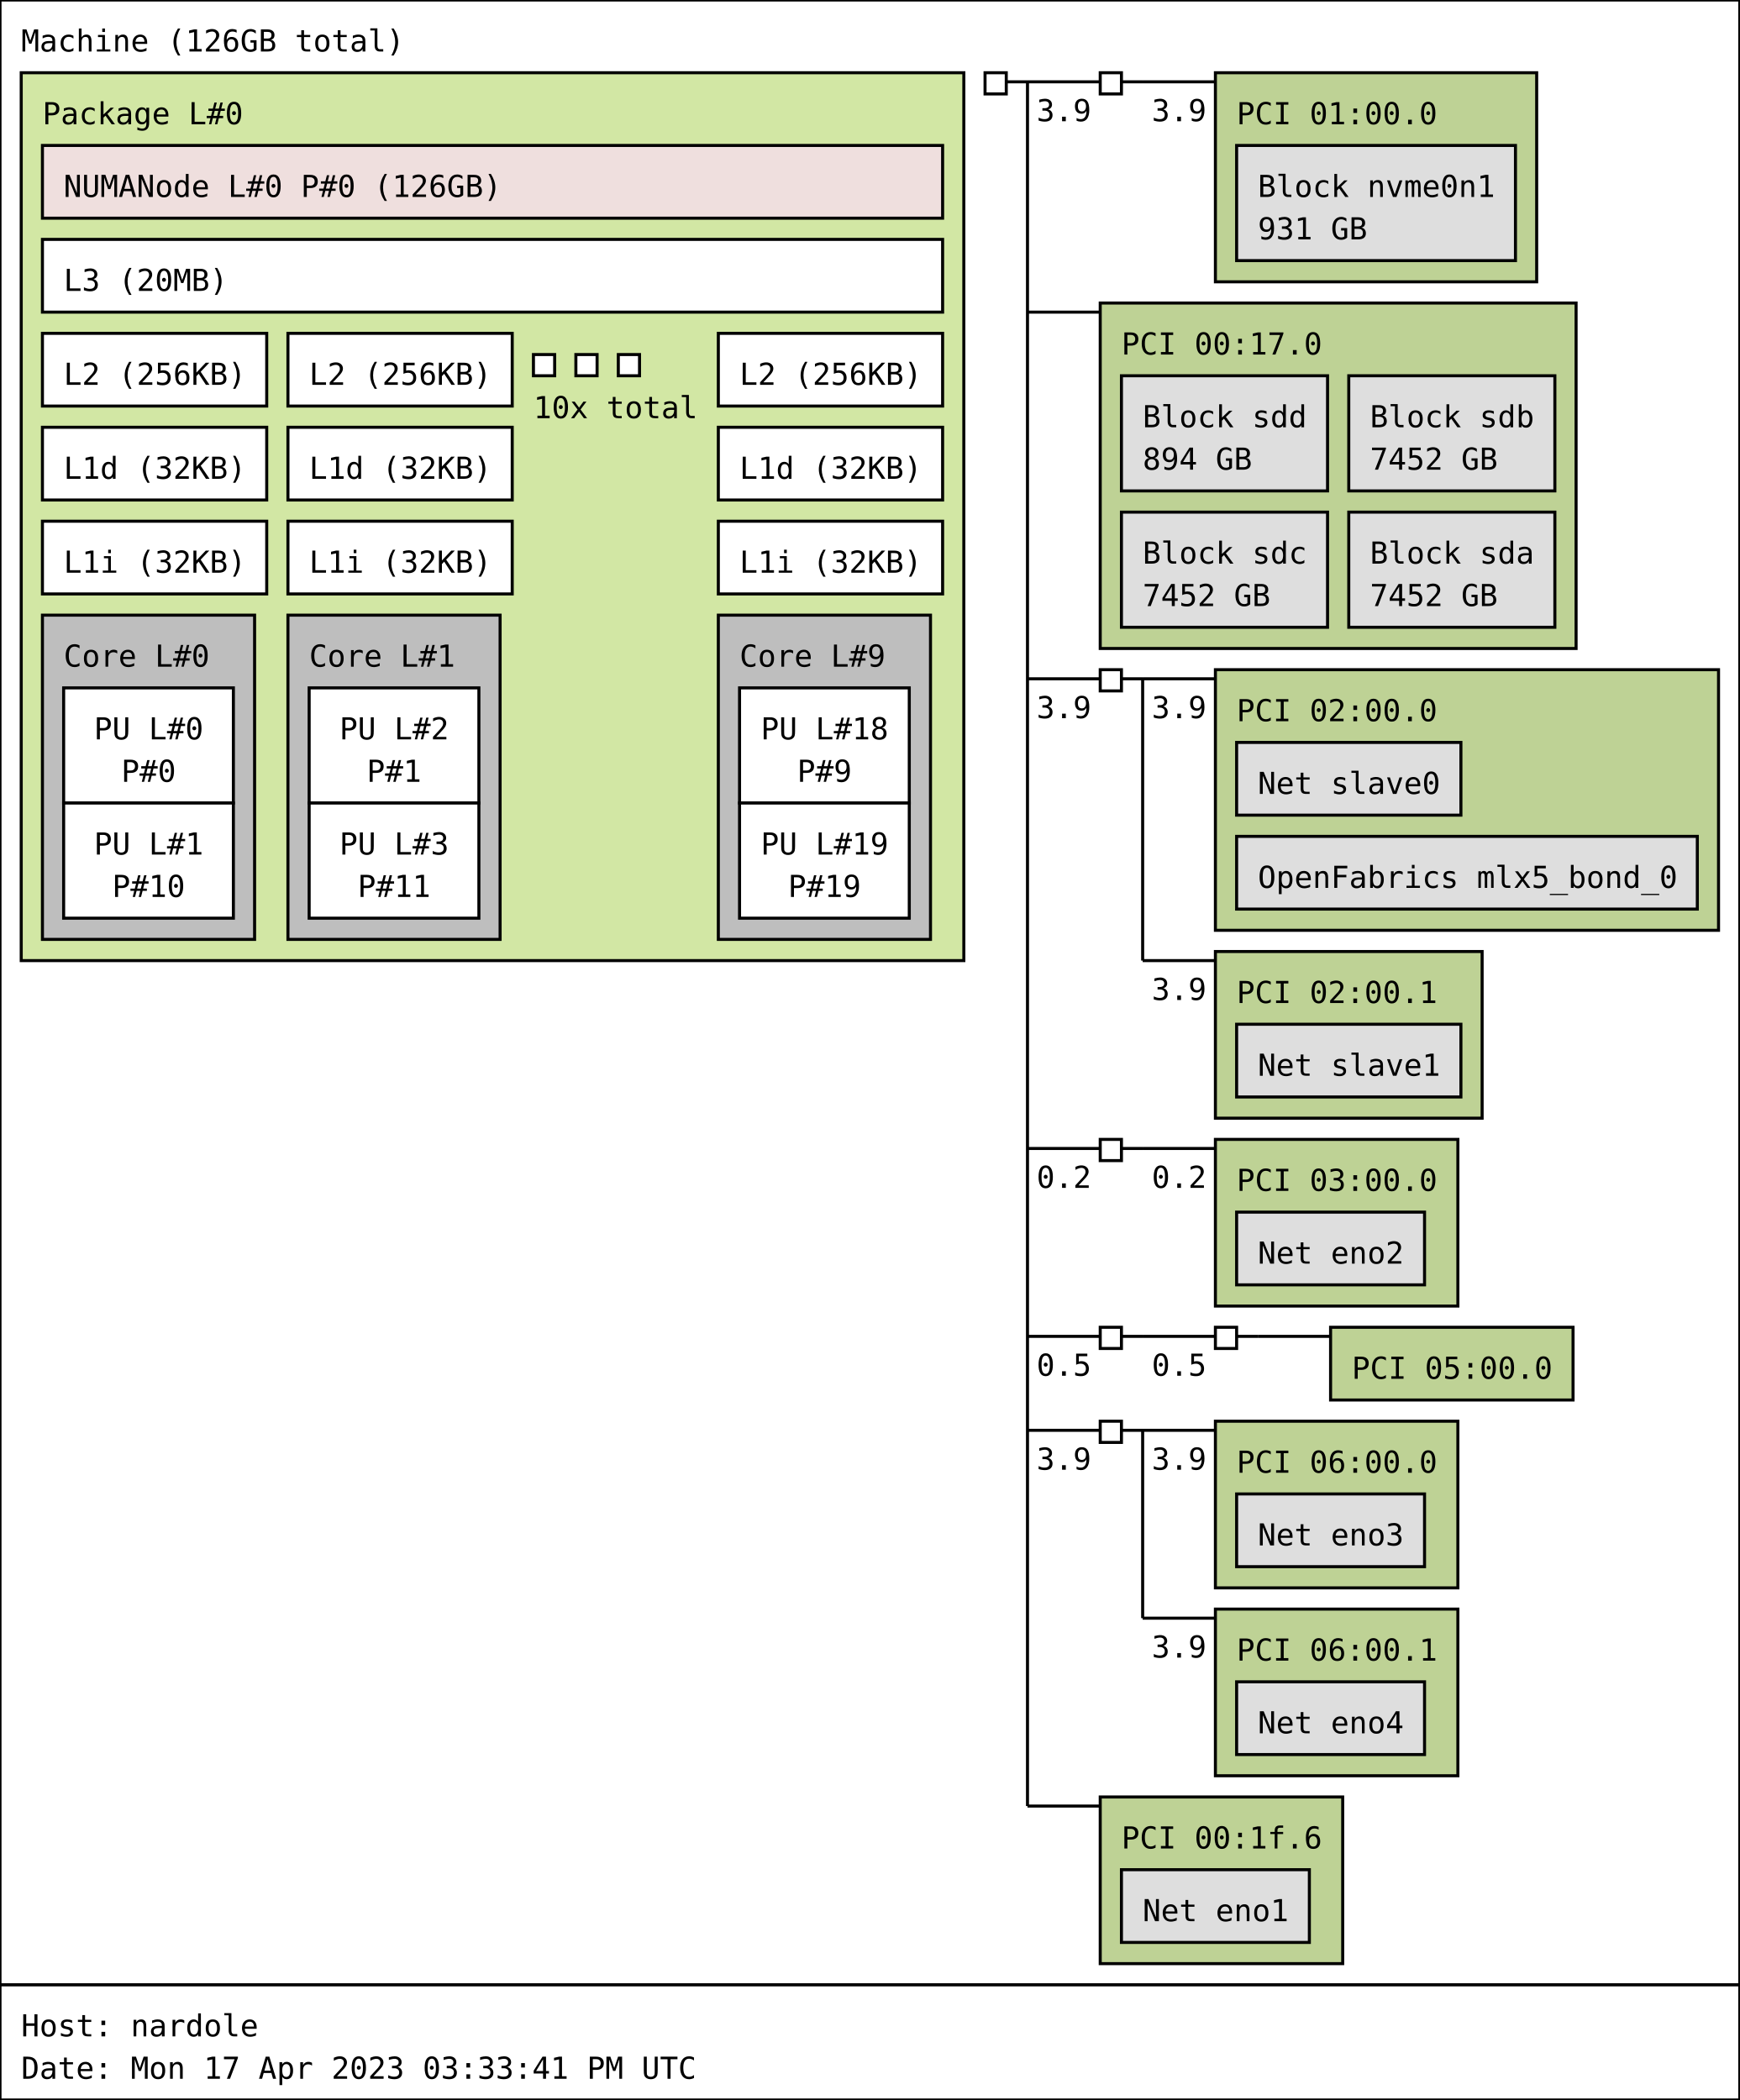
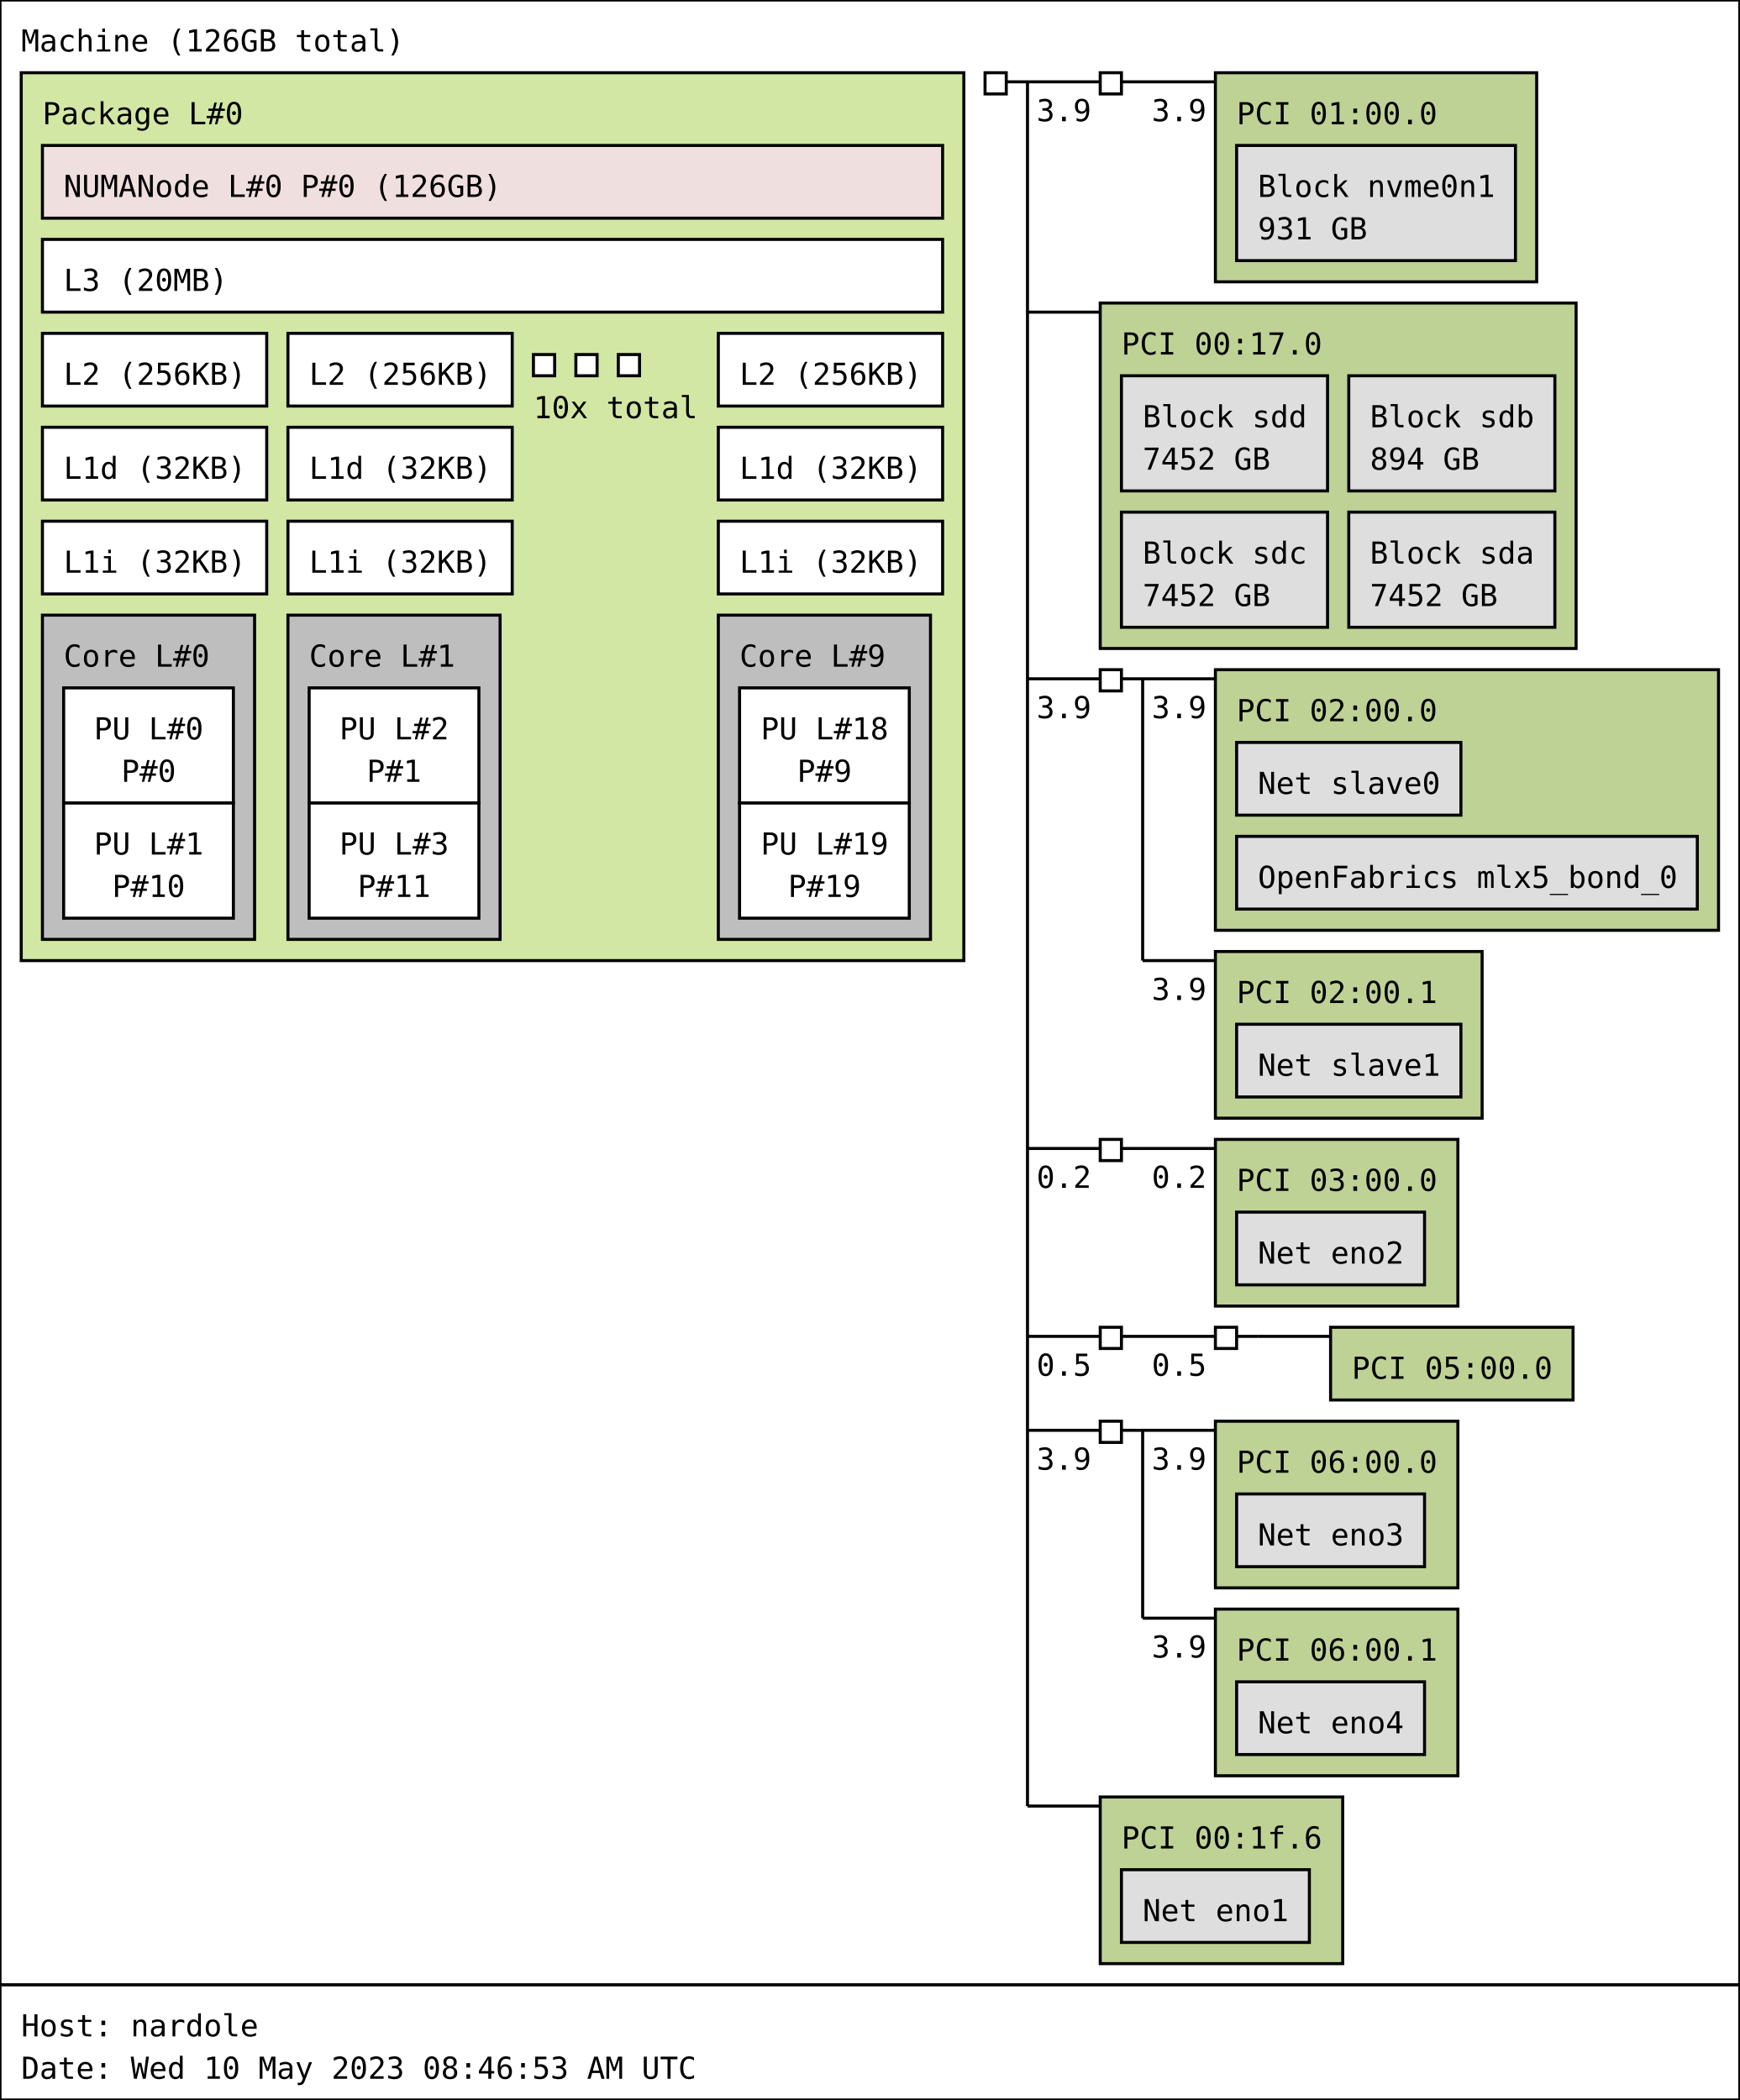
<svg xmlns="http://www.w3.org/2000/svg" width="574px" height="693px" viewBox="0 0 574px 693px" version="1.1">
  <rect id="Machine_0_rect" class="Machine" x="0" y="0" width="574" height="655" fill="rgb(255,255,255)" stroke="rgb(0,0,0)" stroke-width="1" />
  <text id="Machine_0_text" class="Machine" font-family="Monospace" x="7" y="17" fill="rgb(0,0,0)" font-size="10px">Machine (126GB total)</text>
  <rect id="Package_0_rect" class="Package" x="7" y="24" width="311" height="293" fill="rgb(210,231,164)" stroke="rgb(0,0,0)" stroke-width="1" />
  <text id="Package_0_text" class="Package" font-family="Monospace" x="14" y="41" fill="rgb(0,0,0)" font-size="10px">Package L#0</text>
  <rect id="L3_0_rect" class="L3" x="14" y="79" width="297" height="24" fill="rgb(255,255,255)" stroke="rgb(0,0,0)" stroke-width="1" />
  <text id="L3_0_text" class="L3" font-family="Monospace" x="21" y="96" fill="rgb(0,0,0)" font-size="10px">L3 (20MB)</text>
  <rect id="L2_0_rect" class="L2" x="14" y="110" width="74" height="24" fill="rgb(255,255,255)" stroke="rgb(0,0,0)" stroke-width="1" />
  <text id="L2_0_text" class="L2" font-family="Monospace" x="21" y="127" fill="rgb(0,0,0)" font-size="10px">L2 (256KB)</text>
  <rect id="L1d_0_rect" class="L1d" x="14" y="141" width="74" height="24" fill="rgb(255,255,255)" stroke="rgb(0,0,0)" stroke-width="1" />
  <text id="L1d_0_text" class="L1d" font-family="Monospace" x="21" y="158" fill="rgb(0,0,0)" font-size="10px">L1d (32KB)</text>
  <rect id="L1i_0_rect" class="L1i" x="14" y="172" width="74" height="24" fill="rgb(255,255,255)" stroke="rgb(0,0,0)" stroke-width="1" />
  <text id="L1i_0_text" class="L1i" font-family="Monospace" x="21" y="189" fill="rgb(0,0,0)" font-size="10px">L1i (32KB)</text>
  <rect id="Core_0_rect" class="Core" x="14" y="203" width="70" height="107" fill="rgb(190,190,190)" stroke="rgb(0,0,0)" stroke-width="1" />
  <text id="Core_0_text" class="Core" font-family="Monospace" x="21" y="220" fill="rgb(0,0,0)" font-size="10px">Core L#0</text>
  <rect id="PU_0_rect" class="PU" x="21" y="227" width="56" height="38" fill="rgb(255,255,255)" stroke="rgb(0,0,0)" stroke-width="1" />
  <text id="PU_0_text" class="PU" font-family="Monospace" x="31" y="244" fill="rgb(0,0,0)" font-size="10px">PU L#0</text>
  <text id="PU_0_text_1" class="PU" font-family="Monospace" x="40" y="258" fill="rgb(0,0,0)" font-size="10px">P#0</text>
  <rect id="PU_1_rect" class="PU" x="21" y="265" width="56" height="38" fill="rgb(255,255,255)" stroke="rgb(0,0,0)" stroke-width="1" />
  <text id="PU_1_text" class="PU" font-family="Monospace" x="31" y="282" fill="rgb(0,0,0)" font-size="10px">PU L#1</text>
  <text id="PU_1_text_1" class="PU" font-family="Monospace" x="37" y="296" fill="rgb(0,0,0)" font-size="10px">P#10</text>
  <rect id="L2_1_rect" class="L2" x="95" y="110" width="74" height="24" fill="rgb(255,255,255)" stroke="rgb(0,0,0)" stroke-width="1" />
  <text id="L2_1_text" class="L2" font-family="Monospace" x="102" y="127" fill="rgb(0,0,0)" font-size="10px">L2 (256KB)</text>
  <rect id="L1d_1_rect" class="L1d" x="95" y="141" width="74" height="24" fill="rgb(255,255,255)" stroke="rgb(0,0,0)" stroke-width="1" />
  <text id="L1d_1_text" class="L1d" font-family="Monospace" x="102" y="158" fill="rgb(0,0,0)" font-size="10px">L1d (32KB)</text>
  <rect id="L1i_1_rect" class="L1i" x="95" y="172" width="74" height="24" fill="rgb(255,255,255)" stroke="rgb(0,0,0)" stroke-width="1" />
  <text id="L1i_1_text" class="L1i" font-family="Monospace" x="102" y="189" fill="rgb(0,0,0)" font-size="10px">L1i (32KB)</text>
  <rect id="Core_1_rect" class="Core" x="95" y="203" width="70" height="107" fill="rgb(190,190,190)" stroke="rgb(0,0,0)" stroke-width="1" />
  <text id="Core_1_text" class="Core" font-family="Monospace" x="102" y="220" fill="rgb(0,0,0)" font-size="10px">Core L#1</text>
  <rect id="PU_2_rect" class="PU" x="102" y="227" width="56" height="38" fill="rgb(255,255,255)" stroke="rgb(0,0,0)" stroke-width="1" />
  <text id="PU_2_text" class="PU" font-family="Monospace" x="112" y="244" fill="rgb(0,0,0)" font-size="10px">PU L#2</text>
  <text id="PU_2_text_1" class="PU" font-family="Monospace" x="121" y="258" fill="rgb(0,0,0)" font-size="10px">P#1</text>
  <rect id="PU_3_rect" class="PU" x="102" y="265" width="56" height="38" fill="rgb(255,255,255)" stroke="rgb(0,0,0)" stroke-width="1" />
  <text id="PU_3_text" class="PU" font-family="Monospace" x="112" y="282" fill="rgb(0,0,0)" font-size="10px">PU L#3</text>
  <text id="PU_3_text_1" class="PU" font-family="Monospace" x="118" y="296" fill="rgb(0,0,0)" font-size="10px">P#11</text>
  <rect id="L2_2_rect" class="L2" x="176" y="117" width="7" height="7" fill="rgb(255,255,255)" stroke="rgb(0,0,0)" stroke-width="1" />
  <rect id="L2_2_rect" class="L2" x="190" y="117" width="7" height="7" fill="rgb(255,255,255)" stroke="rgb(0,0,0)" stroke-width="1" />
  <rect id="L2_2_rect" class="L2" x="204" y="117" width="7" height="7" fill="rgb(255,255,255)" stroke="rgb(0,0,0)" stroke-width="1" />
  <text id="L2_2_text" class="L2" font-family="Monospace" x="176" y="138" fill="rgb(0,0,0)" font-size="10px">10x total</text>
  <rect id="L2_9_rect" class="L2" x="237" y="110" width="74" height="24" fill="rgb(255,255,255)" stroke="rgb(0,0,0)" stroke-width="1" />
  <text id="L2_9_text" class="L2" font-family="Monospace" x="244" y="127" fill="rgb(0,0,0)" font-size="10px">L2 (256KB)</text>
  <rect id="L1d_9_rect" class="L1d" x="237" y="141" width="74" height="24" fill="rgb(255,255,255)" stroke="rgb(0,0,0)" stroke-width="1" />
  <text id="L1d_9_text" class="L1d" font-family="Monospace" x="244" y="158" fill="rgb(0,0,0)" font-size="10px">L1d (32KB)</text>
  <rect id="L1i_9_rect" class="L1i" x="237" y="172" width="74" height="24" fill="rgb(255,255,255)" stroke="rgb(0,0,0)" stroke-width="1" />
  <text id="L1i_9_text" class="L1i" font-family="Monospace" x="244" y="189" fill="rgb(0,0,0)" font-size="10px">L1i (32KB)</text>
  <rect id="Core_9_rect" class="Core" x="237" y="203" width="70" height="107" fill="rgb(190,190,190)" stroke="rgb(0,0,0)" stroke-width="1" />
  <text id="Core_9_text" class="Core" font-family="Monospace" x="244" y="220" fill="rgb(0,0,0)" font-size="10px">Core L#9</text>
  <rect id="PU_18_rect" class="PU" x="244" y="227" width="56" height="38" fill="rgb(255,255,255)" stroke="rgb(0,0,0)" stroke-width="1" />
  <text id="PU_18_text" class="PU" font-family="Monospace" x="251" y="244" fill="rgb(0,0,0)" font-size="10px">PU L#18</text>
  <text id="PU_18_text_1" class="PU" font-family="Monospace" x="263" y="258" fill="rgb(0,0,0)" font-size="10px">P#9</text>
  <rect id="PU_19_rect" class="PU" x="244" y="265" width="56" height="38" fill="rgb(255,255,255)" stroke="rgb(0,0,0)" stroke-width="1" />
  <text id="PU_19_text" class="PU" font-family="Monospace" x="251" y="282" fill="rgb(0,0,0)" font-size="10px">PU L#19</text>
  <text id="PU_19_text_1" class="PU" font-family="Monospace" x="260" y="296" fill="rgb(0,0,0)" font-size="10px">P#19</text>
  <rect id="NUMANode_0_rect" class="NUMANode" x="14" y="48" width="297" height="24" fill="rgb(239,223,222)" stroke="rgb(0,0,0)" stroke-width="1" />
  <text id="NUMANode_0_text" class="NUMANode" font-family="Monospace" x="21" y="65" fill="rgb(0,0,0)" font-size="10px">NUMANode L#0 P#0 (126GB)</text>
  <rect id="HostBridge_0_rect" class="HostBridge" x="325" y="24" width="7" height="7" fill="rgb(255,255,255)" stroke="rgb(0,0,0)" stroke-width="1" />
  <line id="HostBridge_0_line" class="HostBridge" x1="332" y1="27" x2="339" y2="27" stroke="rgb(0,0,0)" stroke-width="1" />
  <line id="HostBridge_0_line_2" class="HostBridge" x1="339" y1="27" x2="363" y2="27" stroke="rgb(0,0,0)" stroke-width="1" />
  <text id="HostBridge_0_text_2" class="HostBridge" font-family="Monospace" x="342" y="40" fill="rgb(0,0,0)" font-size="10px">3.9</text>
  <line id="HostBridge_0_line_3" class="HostBridge" x1="339" y1="103" x2="363" y2="103" stroke="rgb(0,0,0)" stroke-width="1" />
  <line id="HostBridge_0_line_4" class="HostBridge" x1="339" y1="224" x2="363" y2="224" stroke="rgb(0,0,0)" stroke-width="1" />
  <text id="HostBridge_0_text_4" class="HostBridge" font-family="Monospace" x="342" y="237" fill="rgb(0,0,0)" font-size="10px">3.9</text>
  <line id="HostBridge_0_line_5" class="HostBridge" x1="339" y1="379" x2="363" y2="379" stroke="rgb(0,0,0)" stroke-width="1" />
  <text id="HostBridge_0_text_5" class="HostBridge" font-family="Monospace" x="342" y="392" fill="rgb(0,0,0)" font-size="10px">0.2</text>
  <line id="HostBridge_0_line_6" class="HostBridge" x1="339" y1="441" x2="363" y2="441" stroke="rgb(0,0,0)" stroke-width="1" />
  <text id="HostBridge_0_text_6" class="HostBridge" font-family="Monospace" x="342" y="454" fill="rgb(0,0,0)" font-size="10px">0.5</text>
  <line id="HostBridge_0_line_7" class="HostBridge" x1="339" y1="472" x2="363" y2="472" stroke="rgb(0,0,0)" stroke-width="1" />
  <text id="HostBridge_0_text_7" class="HostBridge" font-family="Monospace" x="342" y="485" fill="rgb(0,0,0)" font-size="10px">3.9</text>
  <line id="HostBridge_0_line_8" class="HostBridge" x1="339" y1="596" x2="363" y2="596" stroke="rgb(0,0,0)" stroke-width="1" />
  <line id="HostBridge_0_line_1" class="HostBridge" x1="339" y1="27" x2="339" y2="596" stroke="rgb(0,0,0)" stroke-width="1" />
  <rect id="PCIBridge_1_rect" class="PCIBridge" x="363" y="24" width="7" height="7" fill="rgb(255,255,255)" stroke="rgb(0,0,0)" stroke-width="1" />
  <line id="PCIBridge_1_line" class="PCIBridge" x1="370" y1="27" x2="377" y2="27" stroke="rgb(0,0,0)" stroke-width="1" />
  <line id="PCIBridge_1_line_2" class="PCIBridge" x1="377" y1="27" x2="401" y2="27" stroke="rgb(0,0,0)" stroke-width="1" />
  <text id="PCIBridge_1_text_2" class="PCIBridge" font-family="Monospace" x="380" y="40" fill="rgb(0,0,0)" font-size="10px">3.9</text>
  <line id="PCIBridge_1_line_1" class="PCIBridge" x1="377" y1="27" x2="377" y2="27" stroke="rgb(0,0,0)" stroke-width="1" />
  <rect id="PCI_0_rect" class="PCI" x="401" y="24" width="106" height="69" fill="rgb(190,210,149)" stroke="rgb(0,0,0)" stroke-width="1" />
  <text id="PCI_0_text" class="PCI" font-family="Monospace" x="408" y="41" fill="rgb(0,0,0)" font-size="10px">PCI 01:00.0</text>
  <rect id="Block_0_rect" class="Block" x="408" y="48" width="92" height="38" fill="rgb(222,222,222)" stroke="rgb(0,0,0)" stroke-width="1" />
  <text id="Block_0_text" class="Block" font-family="Monospace" x="415" y="65" fill="rgb(0,0,0)" font-size="10px">Block nvme0n1</text>
  <text id="Block_0_text_1" class="Block" font-family="Monospace" x="415" y="79" fill="rgb(0,0,0)" font-size="10px">931 GB</text>
  <rect id="PCI_1_rect" class="PCI" x="363" y="100" width="157" height="114" fill="rgb(190,210,149)" stroke="rgb(0,0,0)" stroke-width="1" />
  <text id="PCI_1_text" class="PCI" font-family="Monospace" x="370" y="117" fill="rgb(0,0,0)" font-size="10px">PCI 00:17.0</text>
  <rect id="Block_1_rect" class="Block" x="370" y="124" width="68" height="38" fill="rgb(222,222,222)" stroke="rgb(0,0,0)" stroke-width="1" />
  <text id="Block_1_text" class="Block" font-family="Monospace" x="377" y="141" fill="rgb(0,0,0)" font-size="10px">Block sdd</text>
-   <text id="Block_1_text_1" class="Block" font-family="Monospace" x="377" y="155" fill="rgb(0,0,0)" font-size="10px">894 GB</text>
+   <text id="Block_1_text_1" class="Block" font-family="Monospace" x="377" y="155" fill="rgb(0,0,0)" font-size="10px">7452 GB</text>
  <rect id="Block_2_rect" class="Block" x="445" y="124" width="68" height="38" fill="rgb(222,222,222)" stroke="rgb(0,0,0)" stroke-width="1" />
  <text id="Block_2_text" class="Block" font-family="Monospace" x="452" y="141" fill="rgb(0,0,0)" font-size="10px">Block sdb</text>
-   <text id="Block_2_text_1" class="Block" font-family="Monospace" x="452" y="155" fill="rgb(0,0,0)" font-size="10px">7452 GB</text>
+   <text id="Block_2_text_1" class="Block" font-family="Monospace" x="452" y="155" fill="rgb(0,0,0)" font-size="10px">894 GB</text>
  <rect id="Block_3_rect" class="Block" x="370" y="169" width="68" height="38" fill="rgb(222,222,222)" stroke="rgb(0,0,0)" stroke-width="1" />
  <text id="Block_3_text" class="Block" font-family="Monospace" x="377" y="186" fill="rgb(0,0,0)" font-size="10px">Block sdc</text>
  <text id="Block_3_text_1" class="Block" font-family="Monospace" x="377" y="200" fill="rgb(0,0,0)" font-size="10px">7452 GB</text>
  <rect id="Block_4_rect" class="Block" x="445" y="169" width="68" height="38" fill="rgb(222,222,222)" stroke="rgb(0,0,0)" stroke-width="1" />
  <text id="Block_4_text" class="Block" font-family="Monospace" x="452" y="186" fill="rgb(0,0,0)" font-size="10px">Block sda</text>
  <text id="Block_4_text_1" class="Block" font-family="Monospace" x="452" y="200" fill="rgb(0,0,0)" font-size="10px">7452 GB</text>
  <rect id="PCIBridge_2_rect" class="PCIBridge" x="363" y="221" width="7" height="7" fill="rgb(255,255,255)" stroke="rgb(0,0,0)" stroke-width="1" />
  <line id="PCIBridge_2_line" class="PCIBridge" x1="370" y1="224" x2="377" y2="224" stroke="rgb(0,0,0)" stroke-width="1" />
  <line id="PCIBridge_2_line_2" class="PCIBridge" x1="377" y1="224" x2="401" y2="224" stroke="rgb(0,0,0)" stroke-width="1" />
  <text id="PCIBridge_2_text_2" class="PCIBridge" font-family="Monospace" x="380" y="237" fill="rgb(0,0,0)" font-size="10px">3.9</text>
  <line id="PCIBridge_2_line_3" class="PCIBridge" x1="377" y1="317" x2="401" y2="317" stroke="rgb(0,0,0)" stroke-width="1" />
  <text id="PCIBridge_2_text_3" class="PCIBridge" font-family="Monospace" x="380" y="330" fill="rgb(0,0,0)" font-size="10px">3.9</text>
  <line id="PCIBridge_2_line_1" class="PCIBridge" x1="377" y1="224" x2="377" y2="317" stroke="rgb(0,0,0)" stroke-width="1" />
  <rect id="PCI_2_rect" class="PCI" x="401" y="221" width="166" height="86" fill="rgb(190,210,149)" stroke="rgb(0,0,0)" stroke-width="1" />
  <text id="PCI_2_text" class="PCI" font-family="Monospace" x="408" y="238" fill="rgb(0,0,0)" font-size="10px">PCI 02:00.0</text>
  <rect id="Net_5_rect" class="Net" x="408" y="245" width="74" height="24" fill="rgb(222,222,222)" stroke="rgb(0,0,0)" stroke-width="1" />
  <text id="Net_5_text" class="Net" font-family="Monospace" x="415" y="262" fill="rgb(0,0,0)" font-size="10px">Net slave0</text>
  <rect id="OpenFabrics_6_rect" class="OpenFabrics" x="408" y="276" width="152" height="24" fill="rgb(222,222,222)" stroke="rgb(0,0,0)" stroke-width="1" />
  <text id="OpenFabrics_6_text" class="OpenFabrics" font-family="Monospace" x="415" y="293" fill="rgb(0,0,0)" font-size="10px">OpenFabrics mlx5_bond_0</text>
  <rect id="PCI_3_rect" class="PCI" x="401" y="314" width="88" height="55" fill="rgb(190,210,149)" stroke="rgb(0,0,0)" stroke-width="1" />
  <text id="PCI_3_text" class="PCI" font-family="Monospace" x="408" y="331" fill="rgb(0,0,0)" font-size="10px">PCI 02:00.1</text>
  <rect id="Net_7_rect" class="Net" x="408" y="338" width="74" height="24" fill="rgb(222,222,222)" stroke="rgb(0,0,0)" stroke-width="1" />
  <text id="Net_7_text" class="Net" font-family="Monospace" x="415" y="355" fill="rgb(0,0,0)" font-size="10px">Net slave1</text>
  <rect id="PCIBridge_3_rect" class="PCIBridge" x="363" y="376" width="7" height="7" fill="rgb(255,255,255)" stroke="rgb(0,0,0)" stroke-width="1" />
  <line id="PCIBridge_3_line" class="PCIBridge" x1="370" y1="379" x2="377" y2="379" stroke="rgb(0,0,0)" stroke-width="1" />
  <line id="PCIBridge_3_line_2" class="PCIBridge" x1="377" y1="379" x2="401" y2="379" stroke="rgb(0,0,0)" stroke-width="1" />
  <text id="PCIBridge_3_text_2" class="PCIBridge" font-family="Monospace" x="380" y="392" fill="rgb(0,0,0)" font-size="10px">0.2</text>
  <line id="PCIBridge_3_line_1" class="PCIBridge" x1="377" y1="379" x2="377" y2="379" stroke="rgb(0,0,0)" stroke-width="1" />
  <rect id="PCI_4_rect" class="PCI" x="401" y="376" width="80" height="55" fill="rgb(190,210,149)" stroke="rgb(0,0,0)" stroke-width="1" />
  <text id="PCI_4_text" class="PCI" font-family="Monospace" x="408" y="393" fill="rgb(0,0,0)" font-size="10px">PCI 03:00.0</text>
  <rect id="Net_8_rect" class="Net" x="408" y="400" width="62" height="24" fill="rgb(222,222,222)" stroke="rgb(0,0,0)" stroke-width="1" />
  <text id="Net_8_text" class="Net" font-family="Monospace" x="415" y="417" fill="rgb(0,0,0)" font-size="10px">Net eno2</text>
  <rect id="PCIBridge_4_rect" class="PCIBridge" x="363" y="438" width="7" height="7" fill="rgb(255,255,255)" stroke="rgb(0,0,0)" stroke-width="1" />
  <line id="PCIBridge_4_line" class="PCIBridge" x1="370" y1="441" x2="377" y2="441" stroke="rgb(0,0,0)" stroke-width="1" />
  <line id="PCIBridge_4_line_2" class="PCIBridge" x1="377" y1="441" x2="401" y2="441" stroke="rgb(0,0,0)" stroke-width="1" />
  <text id="PCIBridge_4_text_2" class="PCIBridge" font-family="Monospace" x="380" y="454" fill="rgb(0,0,0)" font-size="10px">0.5</text>
  <line id="PCIBridge_4_line_1" class="PCIBridge" x1="377" y1="441" x2="377" y2="441" stroke="rgb(0,0,0)" stroke-width="1" />
  <rect id="PCIBridge_5_rect" class="PCIBridge" x="401" y="438" width="7" height="7" fill="rgb(255,255,255)" stroke="rgb(0,0,0)" stroke-width="1" />
  <line id="PCIBridge_5_line" class="PCIBridge" x1="408" y1="441" x2="415" y2="441" stroke="rgb(0,0,0)" stroke-width="1" />
  <line id="PCIBridge_5_line_2" class="PCIBridge" x1="415" y1="441" x2="439" y2="441" stroke="rgb(0,0,0)" stroke-width="1" />
  <line id="PCIBridge_5_line_1" class="PCIBridge" x1="415" y1="441" x2="415" y2="441" stroke="rgb(0,0,0)" stroke-width="1" />
  <rect id="PCI_5_rect" class="PCI" x="439" y="438" width="80" height="24" fill="rgb(190,210,149)" stroke="rgb(0,0,0)" stroke-width="1" />
  <text id="PCI_5_text" class="PCI" font-family="Monospace" x="446" y="455" fill="rgb(0,0,0)" font-size="10px">PCI 05:00.0</text>
  <rect id="PCIBridge_6_rect" class="PCIBridge" x="363" y="469" width="7" height="7" fill="rgb(255,255,255)" stroke="rgb(0,0,0)" stroke-width="1" />
  <line id="PCIBridge_6_line" class="PCIBridge" x1="370" y1="472" x2="377" y2="472" stroke="rgb(0,0,0)" stroke-width="1" />
  <line id="PCIBridge_6_line_2" class="PCIBridge" x1="377" y1="472" x2="401" y2="472" stroke="rgb(0,0,0)" stroke-width="1" />
  <text id="PCIBridge_6_text_2" class="PCIBridge" font-family="Monospace" x="380" y="485" fill="rgb(0,0,0)" font-size="10px">3.9</text>
  <line id="PCIBridge_6_line_3" class="PCIBridge" x1="377" y1="534" x2="401" y2="534" stroke="rgb(0,0,0)" stroke-width="1" />
  <text id="PCIBridge_6_text_3" class="PCIBridge" font-family="Monospace" x="380" y="547" fill="rgb(0,0,0)" font-size="10px">3.9</text>
  <line id="PCIBridge_6_line_1" class="PCIBridge" x1="377" y1="472" x2="377" y2="534" stroke="rgb(0,0,0)" stroke-width="1" />
  <rect id="PCI_6_rect" class="PCI" x="401" y="469" width="80" height="55" fill="rgb(190,210,149)" stroke="rgb(0,0,0)" stroke-width="1" />
  <text id="PCI_6_text" class="PCI" font-family="Monospace" x="408" y="486" fill="rgb(0,0,0)" font-size="10px">PCI 06:00.0</text>
  <rect id="Net_9_rect" class="Net" x="408" y="493" width="62" height="24" fill="rgb(222,222,222)" stroke="rgb(0,0,0)" stroke-width="1" />
  <text id="Net_9_text" class="Net" font-family="Monospace" x="415" y="510" fill="rgb(0,0,0)" font-size="10px">Net eno3</text>
  <rect id="PCI_7_rect" class="PCI" x="401" y="531" width="80" height="55" fill="rgb(190,210,149)" stroke="rgb(0,0,0)" stroke-width="1" />
  <text id="PCI_7_text" class="PCI" font-family="Monospace" x="408" y="548" fill="rgb(0,0,0)" font-size="10px">PCI 06:00.1</text>
  <rect id="Net_10_rect" class="Net" x="408" y="555" width="62" height="24" fill="rgb(222,222,222)" stroke="rgb(0,0,0)" stroke-width="1" />
  <text id="Net_10_text" class="Net" font-family="Monospace" x="415" y="572" fill="rgb(0,0,0)" font-size="10px">Net eno4</text>
  <rect id="PCI_8_rect" class="PCI" x="363" y="593" width="80" height="55" fill="rgb(190,210,149)" stroke="rgb(0,0,0)" stroke-width="1" />
  <text id="PCI_8_text" class="PCI" font-family="Monospace" x="370" y="610" fill="rgb(0,0,0)" font-size="10px">PCI 00:1f.6</text>
  <rect id="Net_11_rect" class="Net" x="370" y="617" width="62" height="24" fill="rgb(222,222,222)" stroke="rgb(0,0,0)" stroke-width="1" />
  <text id="Net_11_text" class="Net" font-family="Monospace" x="377" y="634" fill="rgb(0,0,0)" font-size="10px">Net eno1</text>
  <rect id="anon_rect" x="0" y="655" width="574" height="38" fill="rgb(255,255,255)" stroke="rgb(0,0,0)" stroke-width="1" />
  <text id="anon_text" font-family="Monospace" x="7" y="672" fill="rgb(0,0,0)" font-size="10px">Host: nardole</text>
-   <text id="anon_text_1" font-family="Monospace" x="7" y="686" fill="rgb(0,0,0)" font-size="10px">Date: Mon 17 Apr 2023 03:33:41 PM UTC</text>
+   <text id="anon_text_1" font-family="Monospace" x="7" y="686" fill="rgb(0,0,0)" font-size="10px">Date: Wed 10 May 2023 08:46:53 AM UTC</text>
</svg>
